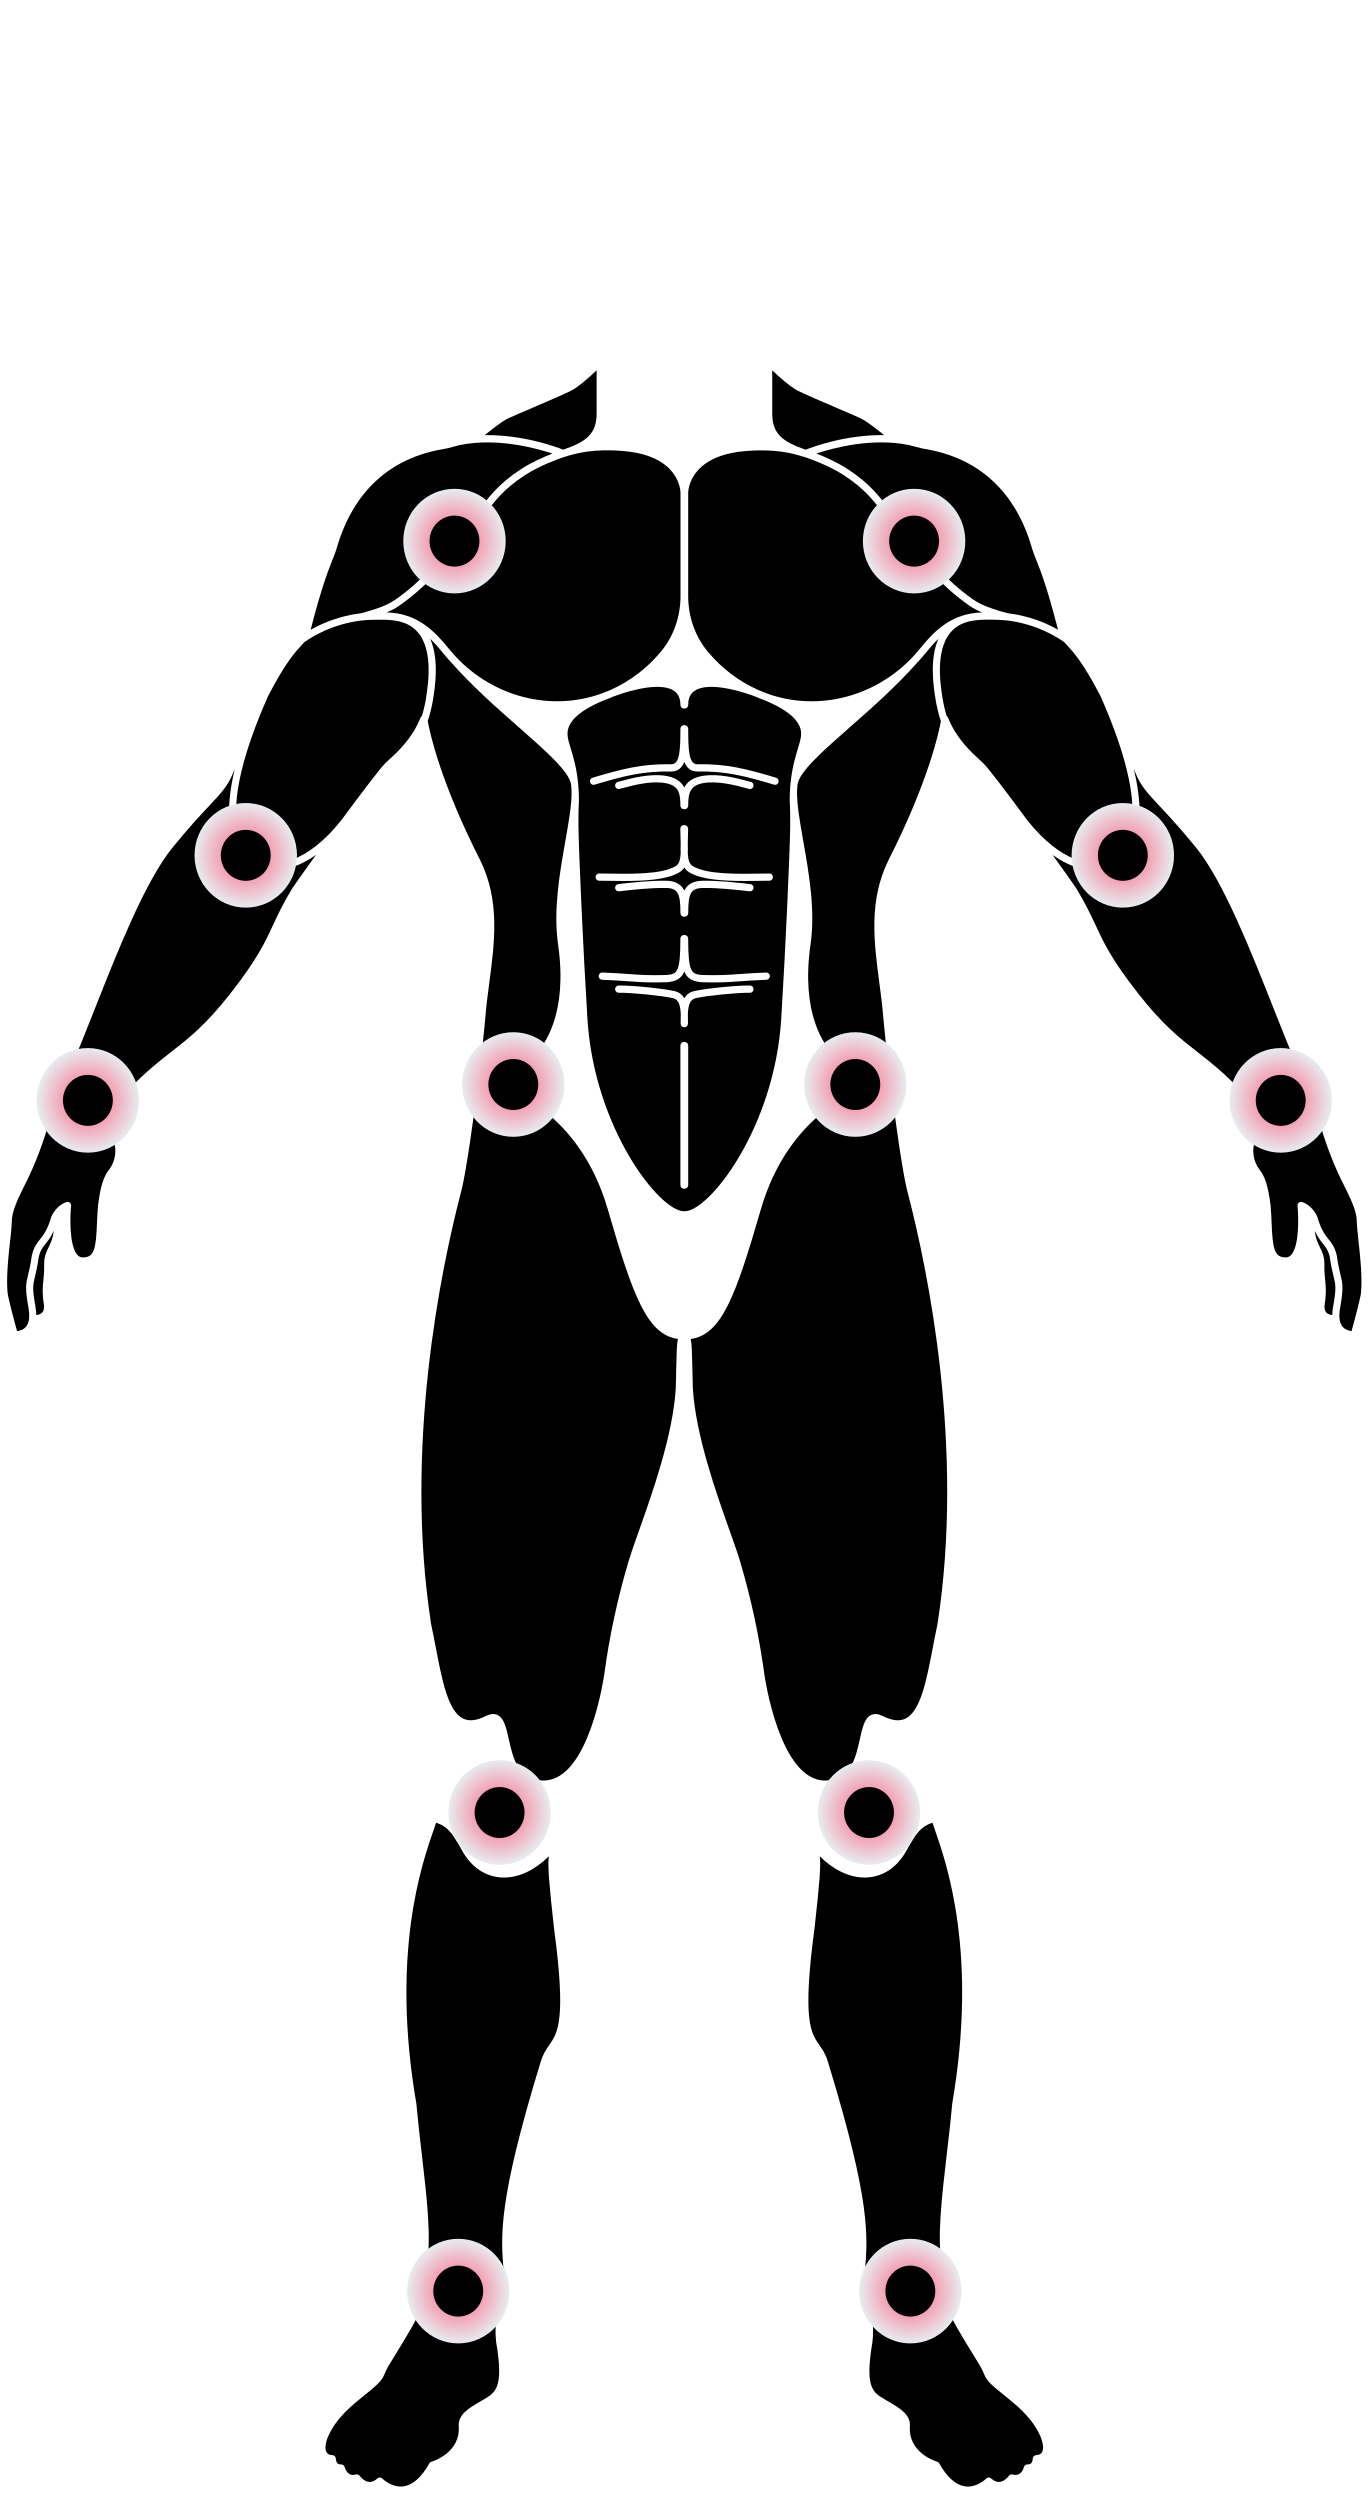
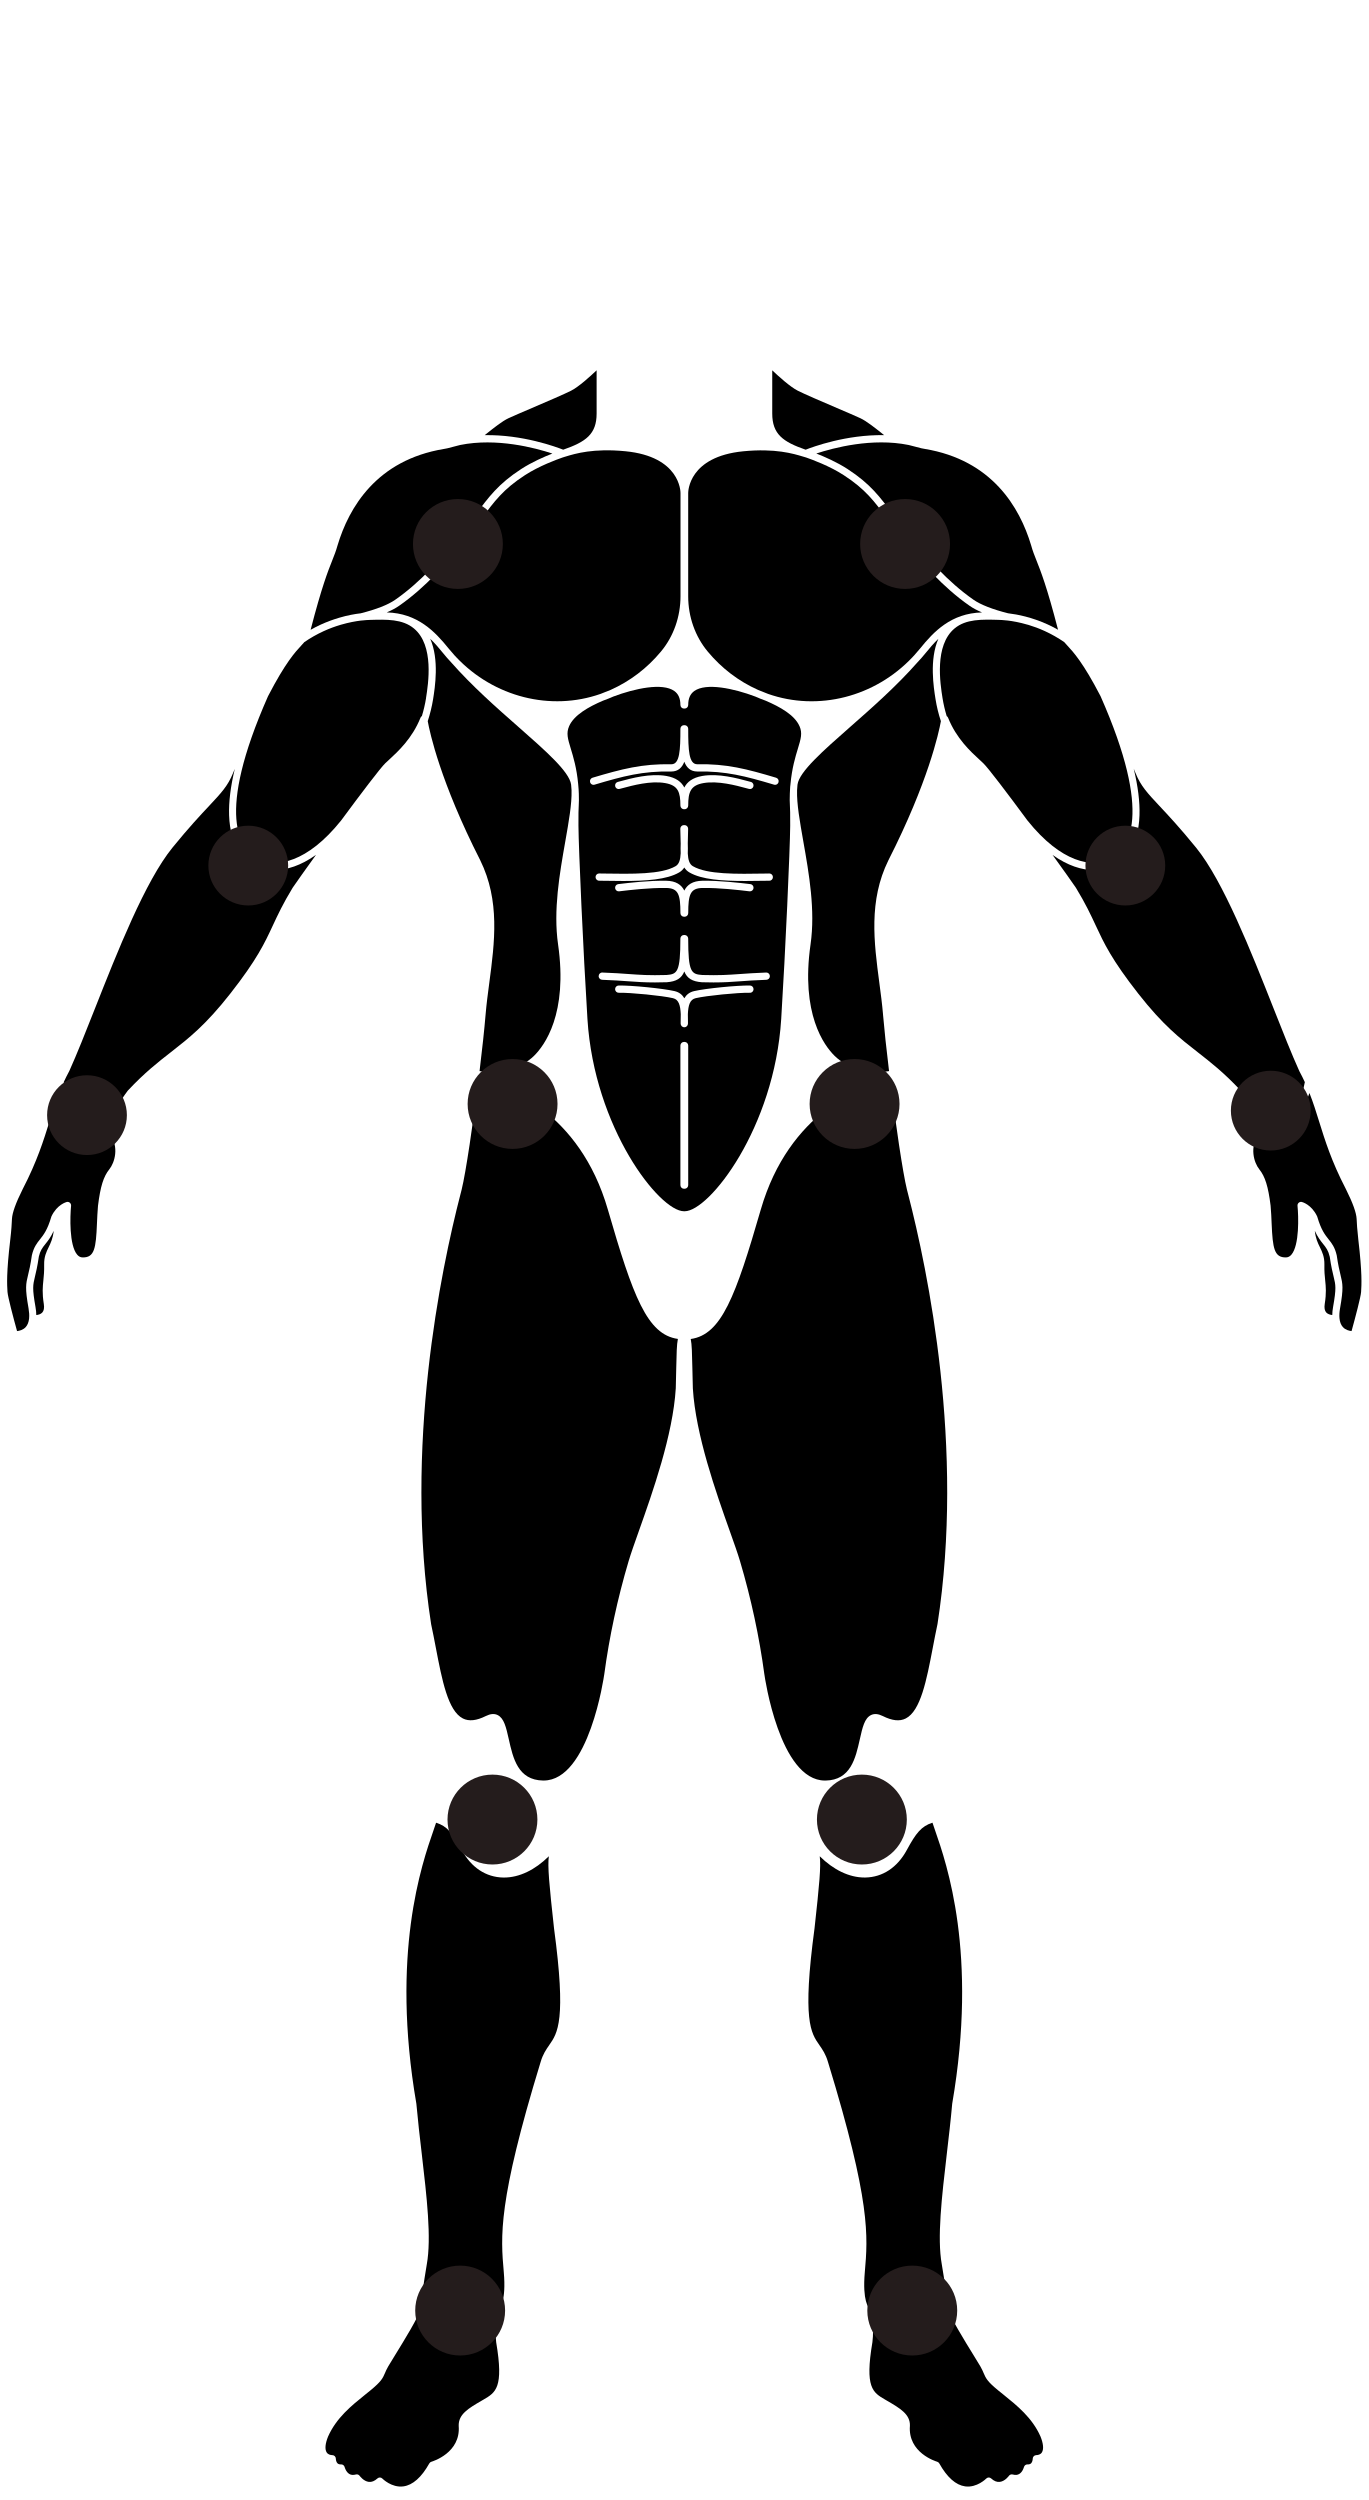
<svg xmlns="http://www.w3.org/2000/svg" viewBox="0 0 660.46 1206.46" fill="none" class="w-screen lg:w-full mc:h-[700px] 2xl:h-[90vh] 3xl:h-[95vh] 4xl:h-screen sm:mx-auto object-fit  animate-fade-in menor" version="1.1" id="svg79">
  <defs id="defs2">
    <radialGradient id="jointradial" cx="50%" cy="50%" r="50%" fx="50%" fy="50%">
      <stop offset="0%" style="stop-color: rgb(254, 91, 127); stop-opacity: 1;" id="stop1" />
      <stop offset="100%" style="stop-color: rgb(231, 236, 239); stop-opacity: 1;" id="stop2" />
    </radialGradient>
  </defs>
  <g id="g79">
    <g id="calves" class="bodymap text-mw-gray">
      <path d="M502.8,1183.5c-.68,1.05-1.86,1.29-2.74,1.31-.93.02-1.69.81-1.69,1.77,0,.38-.14,1.54-.78,2.18-.39.38-.97.56-1.75.53-.8-.04-1.51.52-1.72,1.32,0,.03-.6,2.33-2.27,3.3-.86.51-1.88.59-3.12.24-.69-.19-1.44.07-1.86.67-.02.03-1.86,2.61-4.39,2.9-1.39.17-2.76-.38-4.19-1.68-.68-.62-1.71-.58-2.35.08-.04.04-4.49,4.53-10.15,3.77-4.52-.61-8.73-4.34-12.51-11.09-.21-.39-.58-.69-1.02-.81-.57-.17-14.2-4.29-13.15-17.37.18-5.53-4.76-8.41-11.01-12.05l-.97-.57c-5.92-3.45-9.83-5.73-6.12-27.69.89-7.14-.42-14.69-.48-15-.11-.62-.33-1.05-.9-1.25-.42-.36-3.52-3.52-2.29-17.55,1.51-17.34,2.94-33.72-17.75-101.36-1.11-3.85-2.68-6.08-4.18-8.24-4.08-5.83-8.31-11.86-2.32-56.42,2.35-21.34,3.14-29.8,2.5-34.69,6.67,6.59,14.23,10.26,21.63,10.26h.34c8.38-.13,15.5-4.85,20.06-13.29,4.38-8.1,7.01-11.48,12.38-13.17.31.97.72,2.16,1.23,3.63,5.67,16.3,20.73,59.59,8.3,131.92,0,.05,0,.1-.02.15-.7,7.93-1.67,16.17-2.6,24.14-2.43,20.85-4.73,40.55-2.42,53.28,1.72,10.5,2.43,14.98,2.6,20.5,0,.15.03.3.07.45,1.34,4.55,8.23,15.73,12.79,23.12,1.33,2.14,2.46,4,3.13,5.14.8,1.37,1.22,2.38,1.59,3.25,1.09,2.59,1.89,4.14,6.89,8.26.9.74,1.83,1.49,2.8,2.26,6.46,5.2,13.78,11.1,17.75,20.07,1.41,3.47,1.65,6.21.69,7.71Z" fill="currentColor" id="path2" />
      <path d="M265.06,986.92c-1.51,2.16-3.08,4.4-4.18,8.22-20.71,67.67-19.28,84.05-17.76,101.38,1.22,14.03-1.87,17.2-2.29,17.55-.56.2-.79.63-.9,1.25-.05.31-1.37,7.86-.47,15.08,3.7,21.87-.21,24.15-6.13,27.61l-.98.57c-6.25,3.64-11.18,6.51-10.99,12.13,1.04,12.99-12.58,17.12-13.16,17.28-.44.12-.8.42-1.02.81-3.78,6.75-7.99,10.47-12.51,11.09-5.67.76-10.1-3.72-10.15-3.77-.63-.66-1.67-.7-2.35-.08-1.42,1.29-2.8,1.84-4.18,1.68-2.53-.29-4.39-2.88-4.41-2.9-.42-.6-1.15-.87-1.85-.67-1.25.35-2.28.27-3.13-.24-1.67-.98-2.27-3.28-2.27-3.3-.2-.8-.91-1.36-1.72-1.33-.79.03-1.36-.15-1.75-.53-.64-.64-.78-1.79-.78-2.17,0-.96-.74-1.76-1.68-1.77-.88-.02-2.07-.26-2.75-1.31-.96-1.5-.72-4.24.67-7.66,4-9.02,11.31-14.92,17.78-20.12.96-.77,1.89-1.52,2.79-2.26,5-4.13,5.8-5.67,6.89-8.26.37-.88.79-1.88,1.59-3.25.67-1.15,1.81-2.99,3.12-5.13,4.56-7.4,11.46-18.58,12.8-23.13.04-.15.07-.3.07-.45.17-5.52.88-10,2.6-20.47,2.31-12.77,0-32.47-2.42-53.32-.93-7.96-1.9-16.21-2.6-24.14,0-.05,0-.1-.02-.15-12.43-72.33,2.63-115.62,8.3-131.92.51-1.47.92-2.66,1.23-3.63,5.38,1.69,8,5.06,12.39,13.17,4.55,8.44,11.67,13.16,20.05,13.29h.35c7.39,0,14.95-3.67,21.62-10.27-.64,4.9.15,13.37,2.5,34.74,5.99,44.51,1.77,50.55-2.31,56.38Z" fill="currentColor" id="path3" />
    </g>
    <g id="quads" class="bodymap text-mw-gray">
      <path d="M452.4,783.8s0,.06-.02.09c0,.02,0,.04,0,.06-.8,3.72-1.52,7.5-2.22,11.15-3.01,15.71-5.86,30.55-13.07,34.21-2.93,1.49-6.55,1.09-11.09-1.18-2.16-1.08-4.06-1.25-5.66-.47-3.13,1.52-4.12,5.95-5.38,11.57-2.08,9.29-4.43,19.83-16.56,20.04h-.25c-22.01,0-29.18-50.54-29.24-51.05,0-.05-.02-.1-.03-.14-2.46-18.26-6.39-36.59-11.76-54.7-1.1-3.72-2.91-8.81-5.01-14.71-6.53-18.38-16.39-46.18-17.75-68.65-.11-3.62-.17-6.84-.23-9.67-.15-7.05-.24-11.52-.79-14.17,14.83-2.06,21.68-20.6,33.8-62.45,13.65-47.17,49.14-60.08,62.35-63.31,2.7,21.79,6.16,45.47,8.19,53.68.14.55.33,1.32.59,2.31,9.41,36.36,27.37,122.24,14.14,207.42Z" fill="currentColor" id="path4" />
      <path d="M327.13,646.17c-.55,2.65-.64,7.12-.79,14.17-.05,2.83-.12,6.06-.22,9.62-1.36,22.53-11.23,50.32-17.75,68.7-2.1,5.9-3.9,11-5.01,14.71-5.37,18.13-9.32,36.48-11.77,54.76,0,.03-.02.05-.02.08-.08.52-7.24,51.05-29.25,51.05h-.25c-12.12-.21-14.48-10.74-16.56-20.04-1.26-5.61-2.25-10.04-5.38-11.57-1.59-.78-3.49-.61-5.66.47-4.54,2.27-8.16,2.66-11.09,1.18-7.21-3.66-10.06-18.5-13.07-34.21-.71-3.71-1.44-7.54-2.26-11.3v-.03c-13.22-85.17,4.75-171.04,14.15-207.39.26-.99.45-1.76.59-2.31,2.03-8.2,5.5-31.89,8.2-53.68,13.22,3.23,48.69,16.15,62.34,63.31,12.12,41.86,18.97,60.39,33.8,62.45Z" fill="currentColor" id="path5" />
    </g>
    <g id="abdominals" class="bodymap text-mw-gray">
      <path d="M385.82,350.44c-2.32-5.36-9.35-9.32-16.39-12.32-.03-.02-.05-.03-.08-.03-1.6-.57-3.18-1.2-4.75-1.9-.03,0-.06-.02-.09-.04-10.51-3.96-23.74-6.74-29.44-2.69-1.99,1.42-2.95,3.62-2.95,6.73,0,.97-.77,1.75-1.71,1.75-.06,0-.12,0-.17,0-.06,0-.12,0-.18,0-.94,0-1.71-.78-1.71-1.75,0-3.11-.97-5.32-2.95-6.73-5.7-4.06-18.93-1.27-29.44,2.69-.03.02-.06.03-.09.04-1.57.7-3.15,1.33-4.75,1.9-.03.02-.07.03-.11.04-7.03,3-14.03,6.96-16.36,12.31-1.47,3.38-.66,6.05.81,10.88,1.22,4.02,2.84,9.3,3.56,17.09,0,0,0,.03,0,.04.11.8.17,1.63.21,2.49.03.67.08,1.35.1,2.06.1,2.61.04,3.85-.03,5.54-.09,1.82-.21,4.31-.15,9.95.09,11.41,2.3,60.52,4.34,93.24,3.28,52.64,34.75,92.8,46.58,92.8.06,0,.12,0,.18,0,.05,0,.11,0,.17,0,11.83,0,43.3-40.16,46.58-92.8,2.05-32.73,4.24-81.84,4.34-93.24.05-5.64-.07-8.13-.15-9.95-.08-1.7-.14-2.93-.03-5.54.03-.71.07-1.39.1-2.06.03-.87.09-1.7.21-2.49,0-.02,0-.04,0-.04.73-7.79,2.34-13.07,3.56-17.09,1.47-4.83,2.28-7.5.81-10.88ZM332.12,571.92c0,.97-.77,1.75-1.71,1.75h-.35c-.94,0-1.71-.78-1.71-1.75v-67.35c0-.96.77-1.75,1.71-1.75h.35c.94,0,1.71.79,1.71,1.75v67.35ZM361.89,479.09c-5.77-.12-20.94,1.39-26.17,2.61-2.83.66-3.58,3.45-3.77,7.75.05,1.27.05,2.54.05,3.74v.79c0,.96-.77,1.75-1.71,1.75h-.11c-.94,0-1.71-.79-1.71-1.75v-.79c0-1.21,0-2.47.05-3.74-.19-4.29-.94-7.09-3.76-7.75-5.24-1.22-20.4-2.73-26.18-2.61h-.03c-.93,0-1.69-.75-1.71-1.7-.02-.97.73-1.77,1.68-1.79,6.09-.13,21.47,1.41,27,2.69,2.28.53,3.77,1.79,4.73,3.46.95-1.67,2.44-2.93,4.72-3.46,5.54-1.29,20.94-2.82,27-2.69.95.03,1.69.82,1.68,1.79-.02.96-.81,1.77-1.75,1.7ZM369.89,472.83c-5.48.19-9.3.47-12.68.72-4.2.31-7.74.56-12.89.56-1.67,0-3.5-.03-5.59-.09-4.64-.35-7.15-1.87-8.5-5.2-1.34,3.33-3.83,4.84-8.43,5.19-2.13.06-4,.1-5.7.1-5.14,0-8.67-.26-12.86-.56-3.38-.24-7.2-.52-12.68-.72-.94-.04-1.69-.85-1.65-1.81.03-.97.8-1.73,1.77-1.69,5.54.2,9.39.48,12.8.73,5.48.39,9.8.71,18.14.46,5.19-.4,6.72-1.24,6.72-17.55,0-.96.77-1.75,1.71-1.75.06,0,.12,0,.18,0,.05,0,.11,0,.17,0,.94,0,1.71.79,1.71,1.75,0,16.31,1.52,17.15,6.79,17.55,8.27.24,12.59-.07,18.06-.46,3.41-.24,7.26-.52,12.8-.73h.06c.92,0,1.68.74,1.71,1.69.03.96-.71,1.77-1.65,1.81ZM298.34,426.66c5.55-.66,14.83-1.75,23.1-1.63,4.85.07,7.43,2,8.8,4.75,1.36-2.74,3.93-4.68,8.79-4.75,8.27-.11,17.55.98,23.1,1.63.94.11,1.62.98,1.51,1.94-.11.96-.97,1.64-1.9,1.54-5.47-.65-14.61-1.73-22.66-1.62-5.95.08-6.95,3.1-6.95,12.13,0,.97-.77,1.75-1.71,1.75-.06,0-.12,0-.17,0-.06,0-.12,0-.18,0-.94,0-1.71-.78-1.71-1.75,0-9.03-1-12.06-6.95-12.13-8.03-.11-17.2.97-22.66,1.62-.93.11-1.79-.58-1.9-1.54-.1-.96.56-1.83,1.51-1.94ZM371.36,425.01l-1.44.03c-3.47.06-6.9.11-10.21.11-11.14,0-21.01-.65-26.98-4.11-1.08-.62-1.89-1.43-2.5-2.4-.62.96-1.43,1.77-2.51,2.4-5.97,3.46-15.84,4.11-26.98,4.11-3.31,0-6.73-.05-10.21-.11l-1.44-.03c-.94,0-1.69-.8-1.69-1.77.02-.95.78-1.72,1.71-1.72h.03l1.44.03c14.67.24,28.5.48,35.44-3.54,1.7-.99,2.32-3.08,2.47-6.24-.08-1.48-.05-3.05,0-4.7-.02-.52-.03-1.08-.05-1.64-.06-1.77-.13-3.58-.13-5.5,0-.96.77-1.75,1.71-1.75.06,0,.12,0,.18,0,.05,0,.11,0,.17,0,.94,0,1.71.79,1.71,1.75,0,1.91-.06,3.74-.13,5.5-.02.52-.03,1.02-.04,1.5.05,1.73.08,3.39,0,4.94.17,3.1.79,5.17,2.47,6.15,6.94,4.02,20.78,3.79,35.44,3.54l1.44-.03h.03c.93,0,1.69.77,1.71,1.72,0,.97-.74,1.77-1.69,1.77ZM298.11,377.35l1.21-.32c5.42-1.47,14.52-3.92,22.23-2.57,4.77.83,7.32,2.92,8.69,5.58,1.36-2.66,3.92-4.75,8.68-5.58,7.72-1.35,16.8,1.1,22.23,2.57l1.21.32c.92.24,1.47,1.2,1.23,2.13-.24.94-1.17,1.49-2.09,1.25l-1.22-.32c-5.16-1.4-13.79-3.72-20.78-2.51-6.27,1.09-7.38,4.37-7.38,10.86,0,.96-.77,1.75-1.71,1.75-.06,0-.12,0-.17,0-.06,0-.12,0-.18,0-.94,0-1.71-.79-1.71-1.75,0-6.49-1.1-9.77-7.38-10.86-6.99-1.22-15.62,1.12-20.78,2.51l-1.22.32c-.92.24-1.85-.31-2.09-1.25-.23-.94.32-1.89,1.23-2.13ZM375.7,377.49c-.21.76-.9,1.26-1.64,1.26-.15,0-.32-.02-.48-.07-13.9-4.14-23.32-6.63-37.09-6.36-3.26-.02-5.15-1.85-6.25-4.72-1.1,2.87-2.99,4.7-6.23,4.72-13.79-.28-23.22,2.22-37.12,6.36-.16.05-.33.07-.48.07-.74,0-1.43-.5-1.64-1.26-.27-.93.26-1.9,1.16-2.17,14.22-4.23,23.88-6.78,38.11-6.5,4.01-.02,4.31-6.78,4.31-17.11,0-.97.77-1.75,1.71-1.75.06,0,.12,0,.18,0,.05,0,.11,0,.17,0,.94,0,1.71.78,1.71,1.75,0,10.32.3,17.09,4.35,17.11,14.19-.29,23.85,2.26,38.07,6.5.91.27,1.43,1.24,1.16,2.17Z" fill="currentColor" id="path6" />
    </g>
    <g id="obliques" class="bodymap text-mw-gray">
      <path d="M272.8,406.06c-2.74,15.58-5.85,33.23-3.49,49.66,4.83,33.57-6.55,48.85-11.65,53.86-6.22,6.09-16.8,8.99-26.23,7.31,1.27-10.42,2.32-20.17,2.91-27.28.42-5.01,1.09-10.04,1.79-15.35,2.58-19.47,5.24-39.6-4.39-59.14-19.23-37.82-24.33-61.62-25.32-67.11,1.13-3.44,1.99-6.98,2.58-10.55.92-5.82,3.02-19.11-1.38-29.2,2.28,2.19,4.33,4.6,6.29,7.03,1.18,1.46,2.4,2.87,3.68,4.21,10.16,11.56,22.09,22.06,32.62,31.32,13.18,11.59,24.56,21.61,25.39,27.78,0,.05.02.11.02.16.08.83.15,1.69.2,2.58,0,.06,0,.12,0,.19.18,6.35-1.32,14.88-3.02,24.53Z" fill="currentColor" id="path7" />
      <path d="M426.13,489.61c.6,7.11,1.65,16.86,2.91,27.28-9.43,1.68-20.01-1.22-26.23-7.31-5.11-5.01-16.47-20.29-11.65-53.86,2.36-16.44-.74-34.09-3.49-49.66-1.7-9.65-3.2-18.18-3.02-24.53,0-.07,0-.13,0-.19.05-.89.12-1.75.2-2.58,0-.05,0-.11.02-.16.84-6.17,12.22-16.19,25.39-27.78,10.5-9.23,22.37-19.69,32.5-31.19,1.33-1.39,2.59-2.83,3.81-4.34,1.96-2.42,4-4.83,6.27-7.02-4.4,10.09-2.29,23.37-1.36,29.19.57,3.57,1.44,7.12,2.58,10.57-1,5.53-6.13,29.33-25.33,67.12-9.62,19.52-6.96,39.65-4.38,59.11.7,5.32,1.37,10.34,1.79,15.35Z" fill="currentColor" stroke-width="0" id="path8" />
    </g>
    <g id="hands" class="bodymap text-mw-gray">
      <path d="M641.72,606.51c-.72-3.08-1.76-4.39-3.21-6.2-1.2-1.5-2.6-3.25-4-6.33.39,3.69,1.45,5.88,2.44,7.89,1.11,2.27,2.25,4.62,2.18,8.39-.07,3.27.15,5.48.38,7.62.33,3.14.62,6.1-.21,11.37-.3,1.91-.05,3.3.75,4.16.73.78,1.89,1.09,2.88,1.21,0-1.21.15-2.5.39-3.88,1.61-9.13,1.28-10.51.27-14.63-.51-2.08-1.2-4.91-1.87-9.61Z" fill="currentColor" id="path9" />
      <path d="M655.51,598.27c-.58-4.99-.72-7.9-.82-10.02q-.21-4.45-5.12-14.28l-.18-.36c-6.84-13.19-9.99-23.35-12.78-32.31-1.45-4.67-2.85-9.18-4.69-13.83-1.93,5.8-5.47,10.35-9.99,12.65-2.37,1.21-5.09,1.81-8.01,1.81-2.11,0-4.34-.31-6.58-.95.85,2.46,1.09,4.63.17,6.03-4.68,6.58-2.36,14.08.2,17.27,2.83,3.53,4.31,8.29,5.46,17.55.27,3.06.39,5.9.5,8.64.51,11.95,1.24,16.45,6.93,16.34,1.02-.03,1.84-.44,2.59-1.3,3.93-4.54,3.47-18.56,2.97-23.58-.06-.57.15-1.13.57-1.49.42-.38.99-.52,1.52-.39.19.05,4.63,1.19,7.36,6.91.04.09.08.18.1.27,1.84,6.32,3.76,8.72,5.45,10.85,1.55,1.93,3,3.77,3.91,7.68,0,.05.02.1.03.15.65,4.56,1.3,7.22,1.81,9.35,1.07,4.41,1.51,6.24-.22,16.09-.32,1.82-.42,3.43-.28,4.81.16,1.79.7,3.21,1.62,4.23,1.26,1.43,3.05,1.84,4.21,1.97,1.89-6.82,4.46-16.62,4.59-18.79l.02-.22c.21-3.33.56-8.92-1.34-25.07Z" fill="currentColor" id="path10" />
      <path d="M18.73,606.51c-.68,4.69-1.37,7.54-1.87,9.61-.99,4.13-1.33,5.52.27,14.63.24,1.38.38,2.68.38,3.88.99-.11,2.15-.43,2.88-1.21.8-.86,1.05-2.26.75-4.16-.84-5.27-.53-8.24-.21-11.37.22-2.14.44-4.35.38-7.62-.08-3.78,1.06-6.12,2.17-8.39.98-2.01,2.04-4.2,2.44-7.89-1.39,3.08-2.8,4.83-4,6.33-1.45,1.81-2.49,3.12-3.21,6.2Z" fill="currentColor" stroke-width="0" id="path11" />
      <path d="M52.99,547.07c-.92-1.42-.69-3.62.16-6.09-2.25.64-4.48.96-6.61.96-2.91,0-5.64-.6-8.01-1.81-4.53-2.3-8.08-6.87-9.99-12.67-1.83,4.66-3.23,9.18-4.69,13.85-2.79,8.96-5.95,19.12-12.8,32.34l-.16.33q-4.91,9.83-5.12,14.28c-.1,2.12-.23,5.03-.82,10.02-1.91,16.16-1.55,21.74-1.34,25.08l.02.21c.14,2.17,2.7,11.97,4.6,18.79,1.15-.12,2.94-.54,4.21-1.97.87-.98,1.4-2.33,1.59-4.01,0-.08,0-.15.02-.23.14-1.38.03-2.98-.28-4.8-1.74-9.85-1.29-11.68-.22-16.09.52-2.12,1.16-4.77,1.81-9.35,0-.05.02-.1.03-.15.91-3.91,2.37-5.74,3.91-7.68,1.69-2.12,3.61-4.53,5.45-10.85.03-.09.06-.18.1-.27,2.73-5.72,7.17-6.85,7.36-6.91.54-.13,1.1.02,1.52.39.42.37.63.93.57,1.49-.5,5.02-.96,19.04,2.97,23.58.75.87,1.57,1.28,2.6,1.3,5.73.12,6.43-4.39,6.92-16.34.12-2.74.24-5.58.5-8.57,1.16-9.34,2.64-14.09,5.47-17.62,2.56-3.19,4.88-10.69.23-17.22Z" fill="currentColor" id="path12" />
    </g>
    <g id="forearms" class="bodymap text-mw-gray">
      <path d="M629.69,522.22c-1.13,6.78-4.65,12.42-9.28,14.77-4.03,2.05-9.46,1.91-15.01-.38-2.21-4.21-5.19-8.37-6.61-10.26-.04-.04-.08-.1-.13-.14-8.02-8.58-14.46-13.59-20.69-18.45-8.62-6.72-16.75-13.06-28.61-28.19-12.92-16.47-16.63-24.46-20.56-32.91-2.42-5.19-4.92-10.57-9.56-18.2-.02-.03-.03-.05-.05-.08-2.17-3.18-6.32-8.99-11.24-15.81,7.32,5.22,14.13,7.31,19.91,7.31,3.54,0,6.69-.78,9.33-2.12,5.52-2.78,12.21-9.26,12.71-24.32.21-6.44-.72-13.94-2.78-22.46.3.72.6,1.44.91,2.18,2.49,6.15,5.69,9.56,11.5,15.77,4.14,4.41,9.81,10.46,17.68,20.13,13.13,16.15,26.59,50.24,37.42,77.64,4.49,11.37,8.74,22.12,12.4,30.19.02.04.03.08.05.11.97,1.78,1.83,3.52,2.62,5.24Z" fill="currentColor" id="path13" />
      <path d="M152.48,412.57c-4.91,6.81-9.05,12.62-11.22,15.8-.02.03-.03.05-.05.08-4.64,7.64-7.14,13.01-9.56,18.2-3.93,8.45-7.64,16.44-20.56,32.91-11.86,15.13-20,21.47-28.61,28.19-6.23,4.86-12.66,9.88-20.69,18.45-.04.04-.09.1-.13.14-1.41,1.89-4.39,6.04-6.6,10.26-5.54,2.29-10.98,2.44-15.02.38-4.63-2.35-8.15-7.98-9.28-14.77.79-1.71,1.65-3.45,2.62-5.24.02-.04.04-.08.06-.11,3.65-8.06,7.9-18.81,12.39-30.19,10.82-27.4,24.28-61.49,37.42-77.64,7.86-9.67,13.54-15.72,17.68-20.13,5.81-6.21,9.02-9.63,11.5-15.75.3-.71.58-1.41.88-2.1-2.04,8.48-2.96,15.95-2.75,22.36.49,15.06,7.18,21.54,12.7,24.32,2.64,1.34,5.79,2.12,9.33,2.12,5.77,0,12.57-2.09,19.88-7.29Z" fill="currentColor" id="path14" />
    </g>
    <g class="bodymap text-mw-gray" id="biceps">
      <path d="M535.68,414.61c-8.57,4.33-23.53,1.71-39.79-18.59-.02-.02-.03-.04-.05-.06-9.71-13.16-19.05-25.49-21.34-27.65-.5-.47-1.05-.99-1.66-1.54-4.5-4.14-11.31-10.39-15.31-20.4-.14-.35-.37-.62-.67-.8,0,0,0,0,0,0-.86-2.84-1.54-5.75-2.01-8.66-1.1-6.96-4.03-25.45,5.81-33.63,5.53-4.61,13.2-4.37,21.33-4.14.92.03,2.27.1,3.94.29,0,0,.03,0,.03,0,.04,0,.09.02.13.02.02,0,.03,0,.05,0,.03,0,.06,0,.09,0,2.54.31,5.82.88,9.54,1.98,0,0,0,0,.02,0,.14.06.29.11.45.12.02,0,.03,0,.03,0,2.49.75,5.18,1.73,7.97,3.01,3.26,1.5,6.39,3.29,9.32,5.29.45.54.96,1.08,1.5,1.67,2.81,3.02,7.61,8.17,16.01,24.38,0,.02.02.03.02.04,0,0,0,.02.02.03,25.45,57.59,13.79,73.98,4.57,78.62Z" fill="currentColor" id="path15" />
      <path d="M205.61,336.89c-.47,2.92-1.15,5.82-2.01,8.66-.3.19-.54.47-.68.82-4,10-10.81,16.26-15.31,20.4-.61.55-1.16,1.07-1.66,1.54-2.28,2.16-11.63,14.49-21.34,27.65-.02.02-.03.04-.05.06-16.26,20.3-31.21,22.91-39.79,18.59-9.21-4.64-20.86-21.02,4.53-78.53,0,0,0,0,0-.02l.03-.05c8.42-16.29,13.23-21.44,16.04-24.47.55-.59,1.05-1.13,1.51-1.68,2.92-2,6.05-3.78,9.3-5.27,2.82-1.29,5.55-2.28,8.08-3.03.11-.04.23-.07.35-.11,0,0,.02,0,.03,0,3.72-1.08,7.02-1.67,9.57-1.98.03,0,.07,0,.1,0h.02c.05,0,.11,0,.16-.02.02,0,.03,0,.04,0h0c1.67-.19,2.99-.26,3.91-.29,8.13-.24,15.8-.47,21.33,4.14,9.84,8.18,6.91,26.67,5.81,33.62Z" fill="currentColor" id="path16" />
    </g>
    <g id="front-shoulders" class="bodymap text-mw-gray">
      <path d="M510.6,303.91c-1.61-.91-3.25-1.75-4.94-2.53-7.64-3.49-14.56-4.88-19.19-5.42-7.44-1.87-13.18-4.12-16.62-6.5-12.81-8.87-22.9-20.97-27.79-26.83-4.59-5.52-7.95-10.07-10.92-14.08-6.46-8.74-11.12-15.05-22.12-22.2-5.2-3.37-11.11-5.94-15.09-7.49,8.34-2.74,26.96-7.7,44.59-4.11.97.24,1.99.51,3.04.78,1.25.32,2.34.6,3.08.8.34.09.84.17,1.59.3,32.54,5.37,45.89,28.26,51.36,46.48.75,2.74,1.56,4.76,2.58,7.33,2.02,5.07,5.06,12.69,10.42,33.46Z" fill="currentColor" id="path17" />
      <path d="M266.59,218.87c-3.98,1.55-9.89,4.12-15.09,7.49-10.99,7.14-15.66,13.45-22.12,22.2-2.97,4.01-6.33,8.57-10.96,14.13-4.84,5.81-14.94,17.91-27.76,26.79-3.42,2.39-9.16,4.62-16.62,6.5,0,0-.03,0-.03,0-2.75.32-6.31.94-10.34,2.14-.11.03-.21.06-.32.1-2.66.79-5.53,1.83-8.5,3.18-1.69.77-3.34,1.62-4.95,2.53,5.37-20.76,8.41-28.39,10.43-33.47,1.02-2.56,1.82-4.59,2.57-7.29,5.48-18.25,18.83-41.15,51.37-46.52.75-.12,1.25-.21,1.59-.3.74-.2,1.83-.48,3.09-.8,1.06-.27,2.08-.53,3.06-.79.02,0,.04-.02.07-.02,17.61-3.55,36.17,1.39,44.49,4.14Z" fill="currentColor" id="path18" />
    </g>
    <g id="chest" class="bodymap text-mw-gray">
      <path d="M473.89,295.55c-14.9.39-23.27,9.22-29.96,17.52-.93,1.15-1.89,2.26-2.88,3.34-.09.06-.16.13-.23.22-.15.17-.28.32-.44.49-18.16,19.25-45.55,26.23-69.71,17.75-1.63-.69-3.27-1.34-4.89-1.95-9.36-4.2-17.52-10.41-24.23-18.47-6.08-7.31-9.44-16.78-9.44-26.7v-49.81c0-.72.19-17.59,26.62-20.16,15.4-1.49,24.1,1.14,28.77,2.55.26.08.5.16.74.22.04.02.09.04.12.04,0,0,.03,0,.03,0h.02c.05.02.1.04.15.05.17.06.36.12.54.17,2.64.92,11.16,4,18.08,8.5,10.48,6.8,14.75,12.59,21.23,21.35,2.99,4.06,6.39,8.65,11.08,14.28,4.95,5.94,15.25,18.28,28.44,27.42,1.61,1.12,3.6,2.19,5.96,3.18Z" fill="currentColor" id="path19" />
      <path d="M328.4,237.95v49.79c0,9.9-3.35,19.39-9.44,26.7-6.71,8.06-14.87,14.27-24.23,18.47-1.62.61-3.25,1.26-4.87,1.94-24.1,8.48-51.46,1.55-69.61-17.62-.19-.2-.37-.41-.55-.61-.08-.09-.15-.16-.24-.22-.98-1.08-1.94-2.19-2.87-3.34-6.69-8.3-15.07-17.13-29.96-17.52,2.36-1,4.35-2.06,5.95-3.18,13.19-9.14,23.49-21.48,28.48-27.46,4.65-5.59,8.04-10.18,11.04-14.24,6.48-8.76,10.75-14.55,21.23-21.35,6.92-4.49,15.44-7.58,18.08-8.5.18-.05.36-.11.54-.17.05,0,.1-.03.15-.05.03,0,.07-.02.09-.03.03,0,.06,0,.09-.03h0c.23-.06.48-.14.73-.22,4.66-1.42,13.36-4.05,28.77-2.55,26.44,2.57,26.63,19.44,26.62,20.19Z" fill="currentColor" stroke-width="0" id="path20" />
    </g>
    <g id="traps" class="bodymap text-mw-gray">
      <path d="M287.92,178.7v20.85c0,10-5.2,13.67-16.13,17.47-3.35-1.33-19.62-7.35-37.88-7.02.31-.25.64-.52,1.01-.81,3.15-2.52,7.46-5.96,10.44-7.35,1.96-.92,6.52-2.88,11.35-4.94,7.4-3.17,15.8-6.78,18.88-8.35,3.68-1.87,9.2-6.86,12.32-9.84Z" fill="currentColor" id="path21" />
      <path d="M426.68,210c-18.26-.34-34.53,5.69-37.89,7.02-10.92-3.79-16.12-7.47-16.12-17.47v-20.84c3.12,2.97,8.63,7.96,12.31,9.83,3.08,1.57,11.48,5.18,18.88,8.35,4.83,2.06,9.39,4.02,11.35,4.94,2.98,1.39,7.29,4.83,10.44,7.35.37.3.71.57,1.02.81Z" fill="currentColor" id="path22" />
    </g>
  </g>
-   <g id="shoulders" class="joints text-mw-red stroke-[#484a68] hover:text-mw-green hover:stroke-gray-900">
-     <ellipse id="hover-2" data-name="hover" cx="441.13" cy="261.13" rx="24.71" ry="25.24" fill="url(#jointradial)" opacity="1" stroke-width="0" />
-     <ellipse id="hover" cx="219.33" cy="261.13" rx="24.71" ry="25.24" fill="url(#jointradial)" opacity="1" stroke-width="0" />
-     <ellipse cx="441.13" cy="261.13" rx="12.04" ry="12.3" fill="currentColor" stroke-linecap="round" stroke-linejoin="round" stroke-width="3.46" id="ellipse68" />
-     <ellipse cx="219.33" cy="261.13" rx="12.04" ry="12.3" fill="currentColor" stroke-linecap="round" stroke-linejoin="round" stroke-width="3.46" id="ellipse69" />
+   <g id="shoulders" class="joints text-mw-red stroke-[#484a68] hover:text-mw-green hover:stroke-gray-900" transform="translate(-8,-8)">
+     <circle cx="444.78" cy="270.52" fill="currentColor" stroke-linecap="round" stroke-linejoin="round" stroke-width="6.167" id="ellipse68" style="display:inline;fill:#241c1c" r="21.69" />
+     <circle cx="228.98" cy="270.52" fill="currentColor" stroke-linecap="round" stroke-linejoin="round" stroke-width="6.167" id="ellipse69" style="display:inline;fill:#241c1c" r="21.69" />
  </g>
  <g id="elbow" class="joints text-mw-red stroke-[#484a68] hover:text-mw-green hover:stroke-gray-900">
-     <ellipse id="hover-3" data-name="hover" cx="118.6" cy="412.77" rx="24.71" ry="25.24" fill="url(#jointradial)" opacity="1" stroke-width="0" />
-     <ellipse id="hover-7" data-name="hover" cx="541.86" cy="412.77" rx="24.71" ry="25.24" fill="url(#jointradial)" opacity="1" stroke-width="0" />
-     <ellipse cx="541.86" cy="412.77" rx="12.04" ry="12.3" fill="currentColor" stroke-linecap="round" stroke-linejoin="round" stroke-width="3.46" id="ellipse70" />
-     <ellipse cx="118.6" cy="412.77" rx="12.04" ry="12.3" fill="currentColor" stroke-linecap="round" stroke-linejoin="round" stroke-width="3.46" id="ellipse71" />
+     <circle cx="543.068" cy="417.718" fill="currentColor" stroke-linecap="round" stroke-linejoin="round" stroke-width="5.473" id="ellipse70" r="19.249" style="fill:#241c1c" />
+     <circle cx="119.808" cy="417.718" fill="currentColor" stroke-linecap="round" stroke-linejoin="round" stroke-width="5.473" id="ellipse71" style="fill:#241c1c" r="19.249" />
  </g>
  <g id="wrist" class="joints text-mw-red stroke-[#484a68] hover:text-mw-green hover:stroke-gray-900">
-     <ellipse id="hover-4" data-name="hover" cx="42.41" cy="531.02" rx="24.71" ry="25.24" fill="url(#jointradial)" opacity="1" stroke-width="0" />
-     <ellipse id="hover-8" data-name="hover" cx="618.05" cy="531.02" rx="24.71" ry="25.24" fill="url(#jointradial)" opacity="1" stroke-width="0" />
-     <ellipse cx="618.05" cy="531.02" rx="12.04" ry="12.3" fill="currentColor" stroke-linecap="round" stroke-linejoin="round" stroke-width="3.46" id="ellipse72" />
-     <ellipse cx="42.41" cy="531.02" rx="12.04" ry="12.3" fill="currentColor" stroke-linecap="round" stroke-linejoin="round" stroke-width="3.46" id="ellipse73" />
+     <circle cx="613.258" cy="535.969" fill="currentColor" stroke-linecap="round" stroke-linejoin="round" stroke-width="5.473" id="ellipse72" style="fill:#241c1c" r="19.249" />
+     <circle cx="41.982" cy="538.15" fill="currentColor" stroke-linecap="round" stroke-linejoin="round" stroke-width="5.473" id="ellipse73" style="fill:#241c1c" r="19.249" />
  </g>
  <g id="hips" class="joints text-mw-red stroke-[#484a68] hover:text-mw-green hover:stroke-gray-900">
-     <ellipse id="hover-6" data-name="hover" cx="412.75" cy="523.37" rx="24.71" ry="25.24" fill="url(#jointradial)" opacity="1" stroke-width="0" />
-     <ellipse id="hover-5" data-name="hover" cx="247.71" cy="523.37" rx="24.71" ry="25.24" fill="url(#jointradial)" opacity="1" stroke-width="0" />
-     <ellipse cx="412.75" cy="523.37" rx="12.04" ry="12.3" fill="currentColor" stroke-linecap="round" stroke-linejoin="round" stroke-width="3.46" id="ellipse74" />
-     <ellipse cx="247.71" cy="523.37" rx="12.04" ry="12.3" fill="currentColor" stroke-linecap="round" stroke-linejoin="round" stroke-width="3.46" id="ellipse75" />
+     <circle cx="412.4" cy="532.76" fill="currentColor" stroke-linecap="round" stroke-linejoin="round" stroke-width="6.167" id="ellipse74" r="21.69" style="fill:#241c1c" />
+     <circle cx="247.36" cy="532.76" fill="currentColor" stroke-linecap="round" stroke-linejoin="round" stroke-width="6.167" id="ellipse75" r="21.69" style="fill:#241c1c" />
  </g>
  <g id="knees" class="joints text-mw-red stroke-[#484a68] hover:text-mw-green hover:stroke-gray-900">
-     <ellipse id="hover-10" data-name="hover" cx="419.37" cy="874.7" rx="24.71" ry="25.24" fill="url(#jointradial)" opacity="1" stroke-width="0" />
-     <ellipse id="hover-9" data-name="hover" cx="241.09" cy="874.7" rx="24.71" ry="25.24" fill="url(#jointradial)" opacity="1" stroke-width="0" />
-     <ellipse cx="419.37" cy="874.7" rx="12.04" ry="12.3" fill="currentColor" stroke-linecap="round" stroke-linejoin="round" stroke-width="3.46" id="ellipse76" />
-     <ellipse cx="241.09" cy="874.7" rx="12.04" ry="12.3" fill="currentColor" stroke-linecap="round" stroke-linejoin="round" stroke-width="3.46" id="ellipse77" />
+     <circle cx="415.93" cy="878.09" fill="currentColor" stroke-linecap="round" stroke-linejoin="round" stroke-width="6.167" id="ellipse76" style="fill:#241c1c" r="21.69" />
+     <circle cx="237.65" cy="878.09" fill="currentColor" stroke-linecap="round" stroke-linejoin="round" stroke-width="6.167" id="ellipse77" style="fill:#241c1c" r="21.69" />
  </g>
-   <g id="ankles" class="joints text-mw-red stroke-[#484a68] hover:text-mw-green hover:stroke-gray-900">
-     <ellipse id="hover-11" data-name="hover" cx="221.14" cy="1105.65" rx="24.71" ry="25.24" fill="url(#jointradial)" opacity="1" stroke-width="0" />
-     <ellipse id="hover-12" data-name="hover" cx="439.32" cy="1105.65" rx="24.71" ry="25.24" fill="url(#jointradial)" opacity="1" stroke-width="0" />
-     <ellipse cx="439.32" cy="1105.65" rx="12.04" ry="12.3" fill="currentColor" stroke-linecap="round" stroke-linejoin="round" stroke-width="3.46" id="ellipse78" />
-     <ellipse cx="221.14" cy="1105.65" rx="12.04" ry="12.3" fill="currentColor" stroke-linecap="round" stroke-linejoin="round" stroke-width="3.46" id="ellipse79" />
+   <g id="ankles" class="joints text-mw-red stroke-[#484a68] hover:text-mw-green hover:stroke-gray-900" transform="translate(-8.726654)">
+     <circle cx="448.97" cy="1115.04" fill="currentColor" stroke-linecap="round" stroke-linejoin="round" stroke-width="6.167" id="ellipse78" r="21.69" style="fill:#241c1c" />
+     <circle cx="230.79" cy="1115.04" fill="currentColor" stroke-linecap="round" stroke-linejoin="round" stroke-width="6.167" id="ellipse79" style="fill:#241c1c" r="21.69" />
  </g>
</svg>
